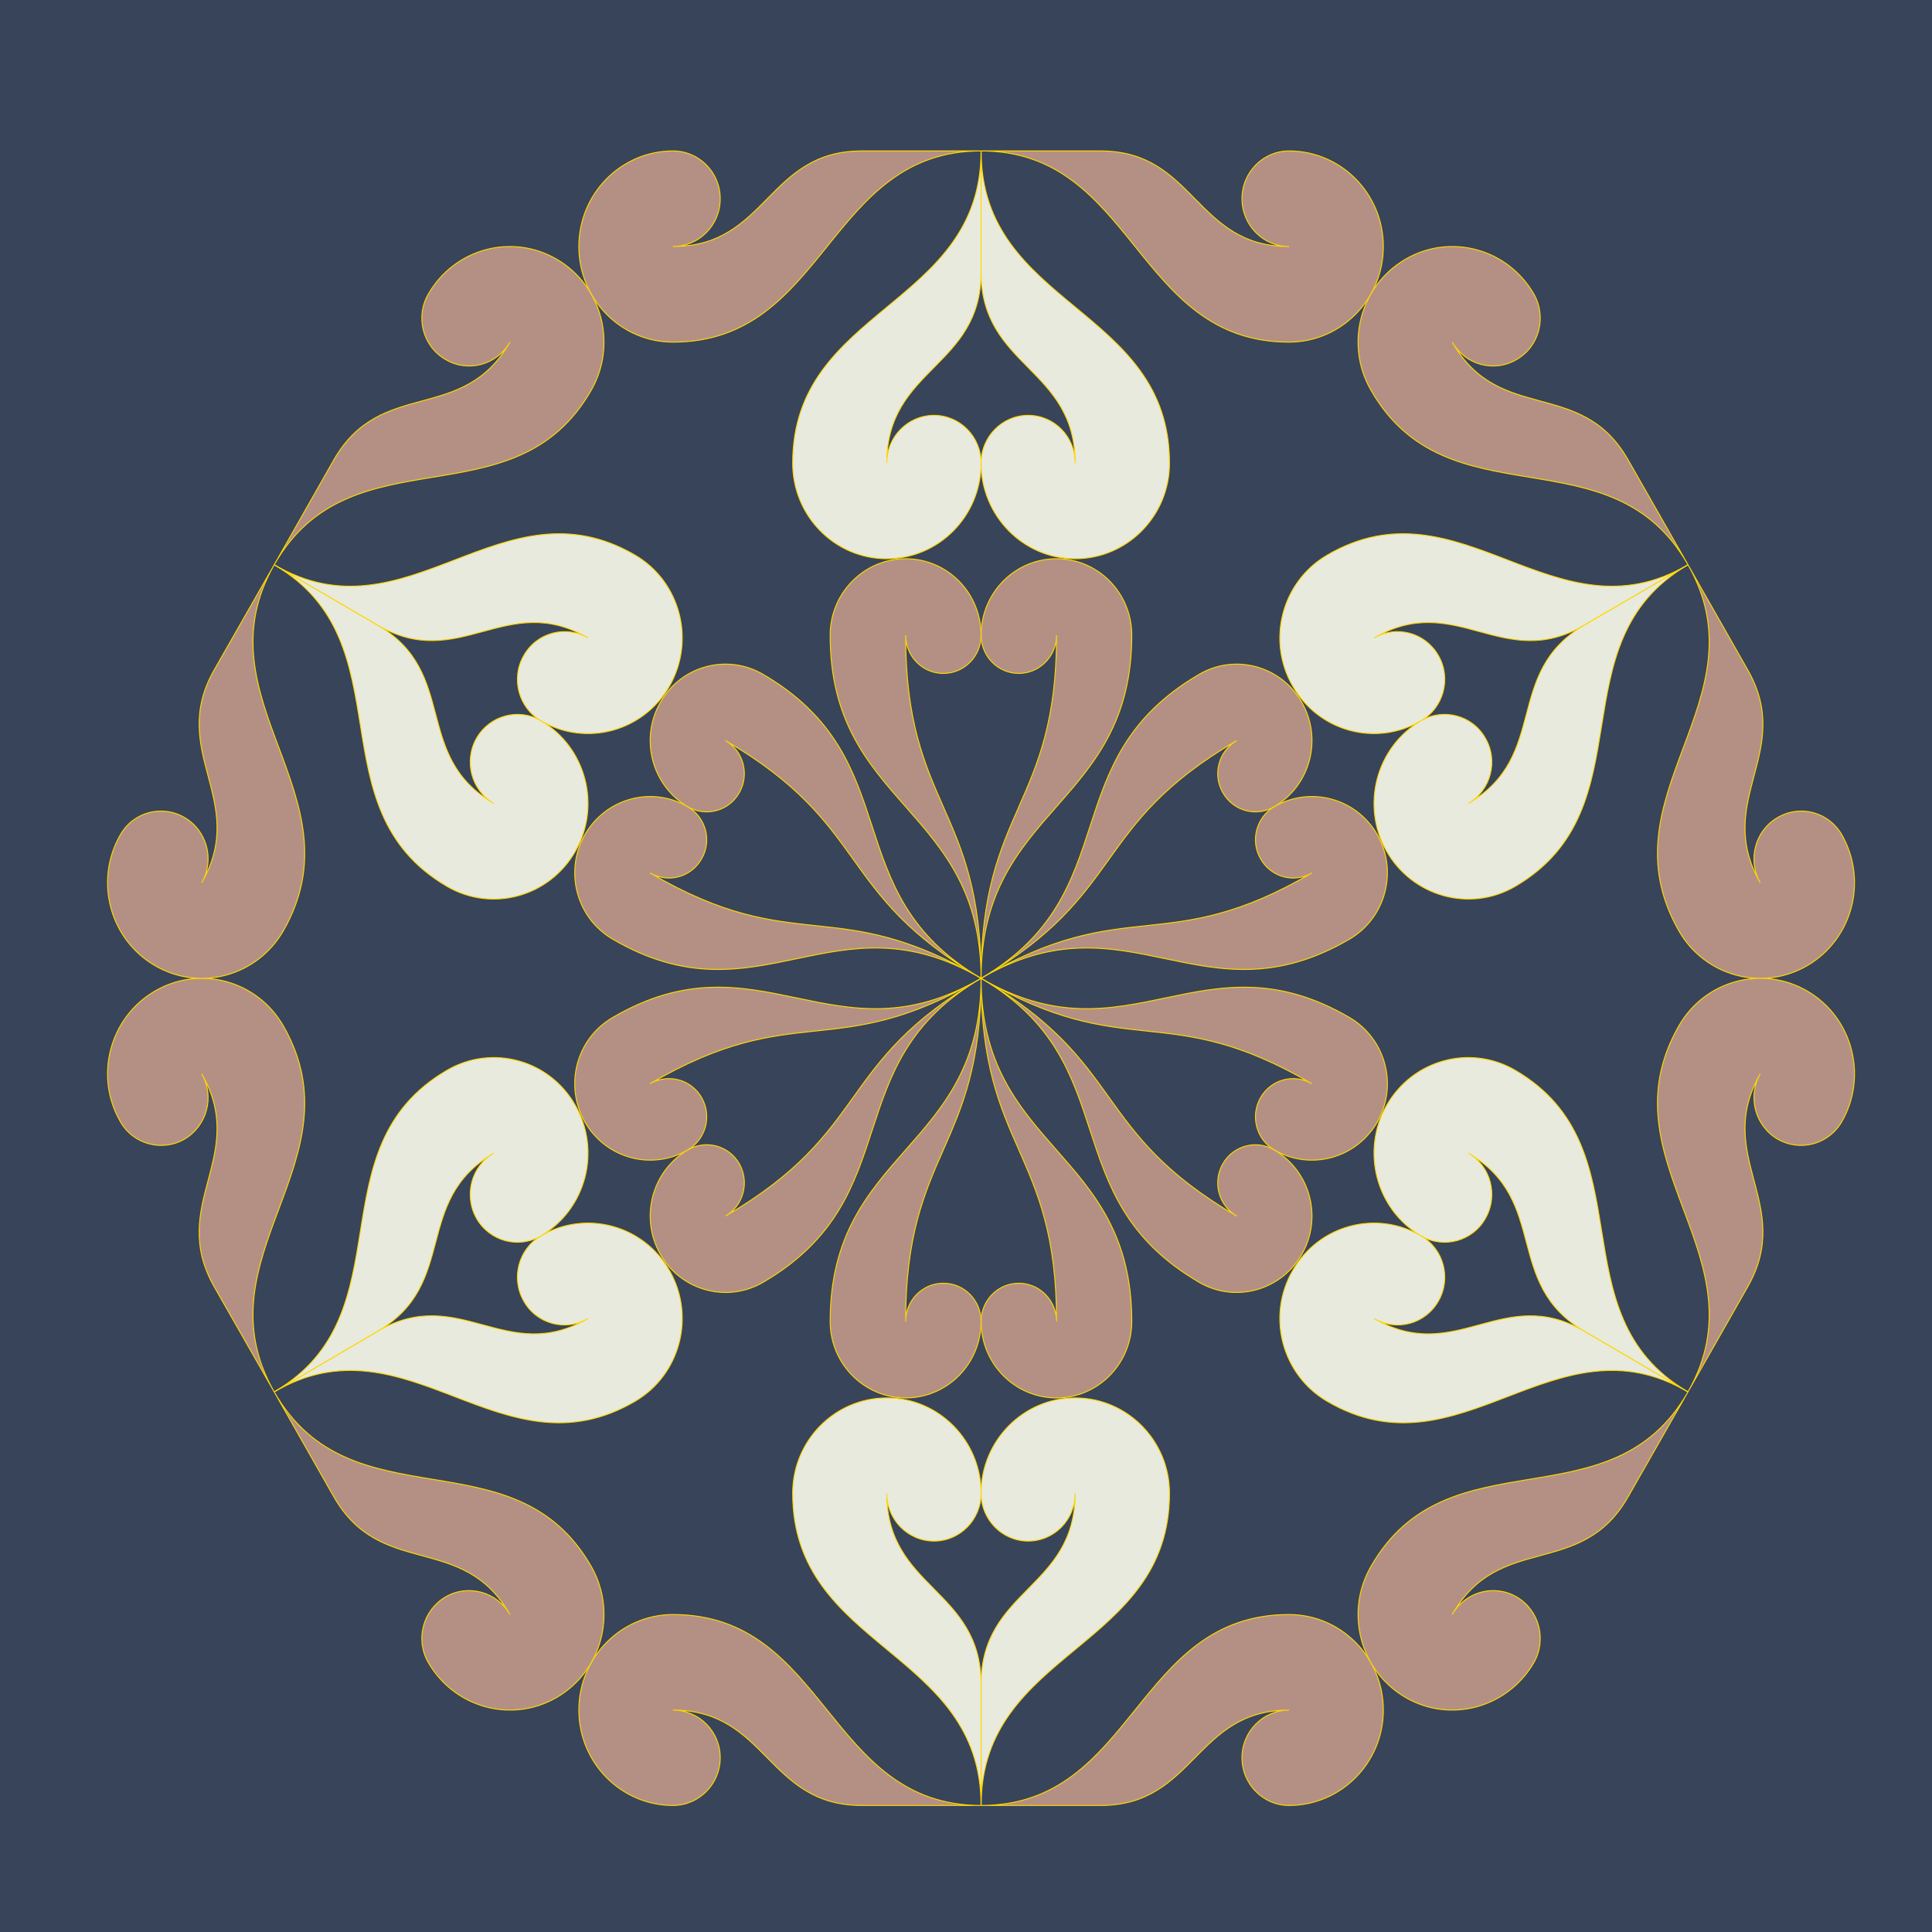
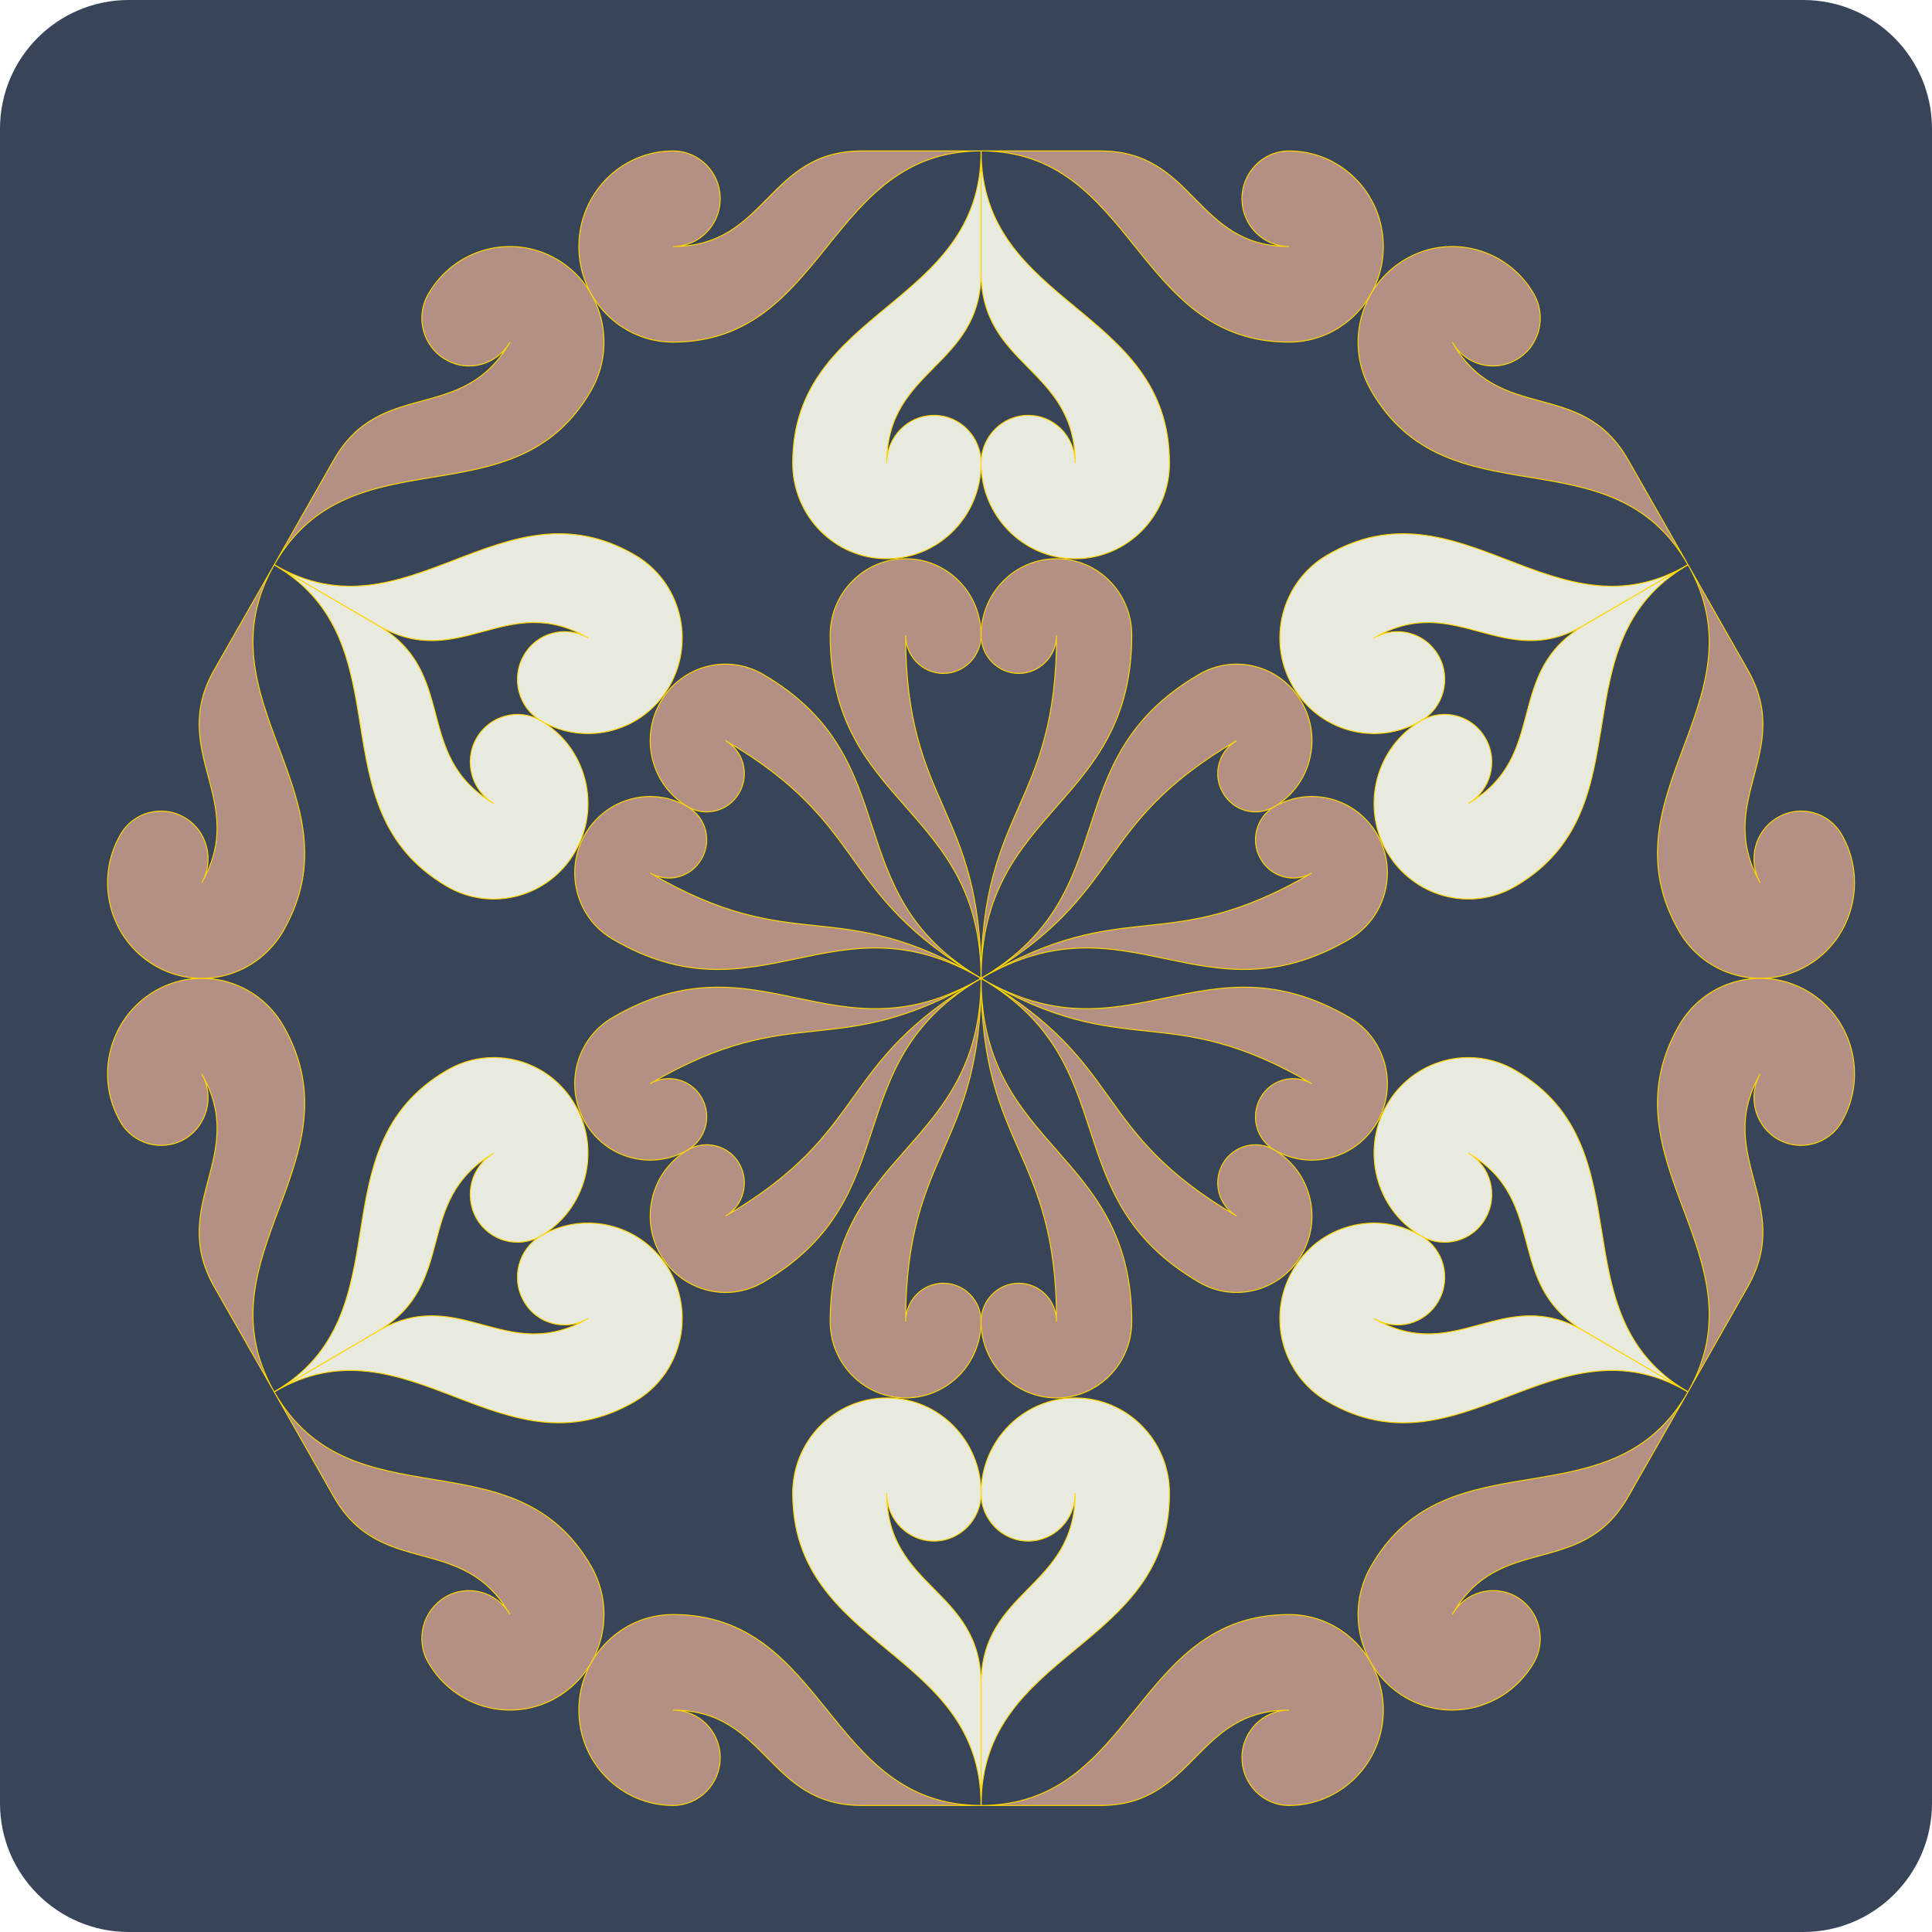
<svg xmlns="http://www.w3.org/2000/svg" width="30px" height="30px" viewBox="0 0 30 30" version="1.1">
  <g id="surface1">
-     <rect x="0" y="0" width="30" height="30" style="fill:rgb(21.961%,26.667%,35.294%);fill-opacity:1;stroke:none;" />
+     <rect x="0" y="0" width="30" height="30" rx="2" style="fill:rgb(21.961%,26.667%,35.294%);fill-opacity:1;stroke:none;" />
    <path style="fill-rule:nonzero;fill:rgb(70.588%,56.471%,51.765%);fill-opacity:1;stroke-width:0.1;stroke-linecap:butt;stroke-linejoin:miter;stroke:rgb(100%,84.314%,0%);stroke-opacity:1;stroke-miterlimit:4;" d="M 0.004 86.593 C 16.339 86.593 16.339 66.605 32.674 66.605 C 38.199 66.605 42.683 71.082 42.683 76.612 C 42.683 82.116 38.199 86.593 32.674 86.593 C 29.925 86.593 27.683 84.355 27.683 81.589 C 27.683 78.851 29.925 76.612 32.674 76.612 C 22.692 76.612 22.692 86.593 12.682 86.593 Z M 0.004 86.593 " transform="matrix(0.146351,0,0,0.148332,15.23375,15.19068)" />
    <path style="fill-rule:nonzero;fill:rgb(70.588%,56.471%,51.765%);fill-opacity:1;stroke-width:0.1;stroke-linecap:butt;stroke-linejoin:miter;stroke:rgb(100%,84.314%,0%);stroke-opacity:1;stroke-miterlimit:4;" d="M -0.004 86.593 C 16.331 86.593 16.331 66.605 32.692 66.605 C 38.19 66.605 42.675 71.082 42.675 76.612 C 42.675 82.116 38.19 86.593 32.692 86.593 C 29.916 86.593 27.674 84.355 27.674 81.589 C 27.674 78.851 29.916 76.612 32.692 76.612 C 22.683 76.612 22.683 86.593 12.674 86.593 Z M -0.004 86.593 " transform="matrix(-0.146351,0,0,0.148332,15.23375,15.19068)" />
    <path style="fill-rule:nonzero;fill:rgb(90.98%,91.765%,86.667%);fill-opacity:1;stroke-width:0.1;stroke-linecap:butt;stroke-linejoin:miter;stroke:rgb(100%,84.314%,0%);stroke-opacity:1;stroke-miterlimit:4;" d="M 0.01 86.598 C 16.337 86.598 16.337 66.607 32.691 66.607 C 38.195 66.607 42.672 71.091 42.672 76.616 C 42.672 82.114 38.195 86.598 32.691 86.598 C 29.926 86.598 27.687 84.356 27.687 81.607 C 27.687 78.831 29.926 76.616 32.691 76.616 C 22.684 76.616 22.684 86.598 12.677 86.598 Z M 0.01 86.598 " transform="matrix(0,-0.148332,-0.146351,0,27.90813,28.03658)" />
    <path style="fill-rule:nonzero;fill:rgb(90.98%,91.765%,86.667%);fill-opacity:1;stroke-width:0.1;stroke-linecap:butt;stroke-linejoin:miter;stroke:rgb(100%,84.314%,0%);stroke-opacity:1;stroke-miterlimit:4;" d="M 0.01 86.607 C 16.337 86.607 16.337 66.615 32.691 66.615 C 38.195 66.615 42.672 71.073 42.672 76.598 C 42.672 82.123 38.195 86.607 32.691 86.607 C 29.926 86.607 27.687 84.365 27.687 81.616 C 27.687 78.84 29.926 76.598 32.691 76.598 C 22.684 76.598 22.684 86.607 12.677 86.607 Z M 0.01 86.607 " transform="matrix(0.000000000000000009,-0.148332,0.146351,0.000000000000000009,2.559374,28.03658)" />
    <path style="fill-rule:nonzero;fill:rgb(70.588%,56.471%,51.765%);fill-opacity:1;stroke-width:0.1;stroke-linecap:butt;stroke-linejoin:miter;stroke:rgb(100%,84.314%,0%);stroke-opacity:1;stroke-miterlimit:4;" d="M 0.004 0.005 C 0.004 17.965 8.012 17.965 8.012 35.925 C 8.012 33.713 6.197 31.922 4.008 31.922 C 1.793 31.922 0.004 33.713 0.004 35.925 C 0.004 40.349 3.581 43.931 8.012 43.931 C 12.416 43.931 15.992 40.349 15.992 35.925 C 15.992 17.965 0.004 17.965 0.004 0.005 " transform="matrix(0.146351,0,0,0.148332,15.23375,15.19068)" />
    <path style="fill-rule:nonzero;fill:rgb(70.588%,56.471%,51.765%);fill-opacity:1;stroke-width:0.1;stroke-linecap:butt;stroke-linejoin:miter;stroke:rgb(100%,84.314%,0%);stroke-opacity:1;stroke-miterlimit:4;" d="M -0.004 0.005 C -0.004 17.965 8.003 17.965 8.003 35.925 C 8.003 33.713 6.215 31.922 3.999 31.922 C 1.784 31.922 -0.004 33.713 -0.004 35.925 C -0.004 40.349 3.572 43.931 8.003 43.931 C 12.407 43.931 16.01 40.349 16.01 35.925 C 16.01 17.965 -0.004 17.965 -0.004 0.005 " transform="matrix(-0.146351,0,0,0.148332,15.23375,15.19068)" />
    <path style="fill-rule:nonzero;fill:rgb(70.588%,56.471%,51.765%);fill-opacity:1;stroke-width:0.1;stroke-linecap:butt;stroke-linejoin:miter;stroke:rgb(100%,84.314%,0%);stroke-opacity:1;stroke-miterlimit:4;" d="M -0.001 86.599 C 16.33 86.597 16.348 66.605 32.678 66.602 C 38.204 66.618 42.681 71.083 42.687 76.603 C 42.692 82.123 38.2 86.587 32.684 86.607 C 29.914 86.611 27.682 84.367 27.675 81.589 C 27.677 78.847 29.918 76.597 32.688 76.593 C 22.675 76.607 22.685 86.598 12.672 86.612 Z M -0.001 86.599 " transform="matrix(0.0731756,0.128459,-0.126744,0.0741658,15.23375,15.19068)" />
    <path style="fill-rule:nonzero;fill:rgb(70.588%,56.471%,51.765%);fill-opacity:1;stroke-width:0.1;stroke-linecap:butt;stroke-linejoin:miter;stroke:rgb(100%,84.314%,0%);stroke-opacity:1;stroke-miterlimit:4;" d="M 0.001 86.599 C 16.331 86.601 16.337 66.596 32.667 66.599 C 38.206 66.606 42.676 71.083 42.67 76.603 C 42.665 82.123 38.201 86.611 32.685 86.591 C 29.929 86.61 27.687 84.36 27.672 81.595 C 27.693 78.84 29.925 76.596 32.671 76.613 C 22.682 76.586 22.686 86.6 12.687 86.61 Z M 0.001 86.599 " transform="matrix(-0.0731756,-0.128459,-0.126744,0.0741658,15.23375,15.19068)" />
    <path style="fill-rule:nonzero;fill:rgb(90.98%,91.765%,86.667%);fill-opacity:1;stroke-width:0.1;stroke-linecap:butt;stroke-linejoin:miter;stroke:rgb(100%,84.314%,0%);stroke-opacity:1;stroke-miterlimit:4;" d="M 0.004 86.603 C 16.336 86.6 16.34 66.589 32.686 66.609 C 38.207 66.614 42.671 71.091 42.674 76.594 C 42.689 82.119 38.189 86.603 32.669 86.597 C 29.927 86.599 27.683 84.367 27.687 81.598 C 27.668 78.842 29.918 76.6 32.696 76.608 C 22.682 76.612 22.691 86.611 12.677 86.615 Z M 0.004 86.603 " transform="matrix(0.126744,-0.0741658,-0.0731756,-0.128459,10.59461,32.73851)" />
    <path style="fill-rule:nonzero;fill:rgb(90.98%,91.765%,86.667%);fill-opacity:1;stroke-width:0.1;stroke-linecap:butt;stroke-linejoin:miter;stroke:rgb(100%,84.314%,0%);stroke-opacity:1;stroke-miterlimit:4;" d="M 0.004 86.602 C 16.336 86.605 16.332 66.594 32.688 66.61 C 38.208 66.604 42.685 71.075 42.67 76.6 C 42.677 82.139 38.189 86.602 32.669 86.608 C 29.927 86.606 27.677 84.365 27.673 81.595 C 27.693 78.839 29.914 76.594 32.679 76.609 C 22.665 76.605 22.691 86.595 12.677 86.591 Z M 0.004 86.602 " transform="matrix(0.126744,-0.0741658,0.0731756,0.128459,-2.07977,10.48875)" />
    <path style="fill-rule:nonzero;fill:rgb(70.588%,56.471%,51.765%);fill-opacity:1;stroke-width:0.1;stroke-linecap:butt;stroke-linejoin:miter;stroke:rgb(100%,84.314%,0%);stroke-opacity:1;stroke-miterlimit:4;" d="M 0.006 -0.001 C 0.003 17.965 8.003 17.961 7.999 35.927 C 8.002 33.709 6.202 31.93 3.99 31.917 C 1.8 31.916 0.003 33.714 -0 35.931 C 0.007 40.342 3.595 43.924 8.01 43.915 C 12.411 43.929 16.007 40.334 15.999 35.922 C 16.003 17.956 0.003 17.965 0.006 -0.001 " transform="matrix(0.0731756,0.128459,-0.126744,0.0741658,15.23375,15.19068)" />
    <path style="fill-rule:nonzero;fill:rgb(70.588%,56.471%,51.765%);fill-opacity:1;stroke-width:0.1;stroke-linecap:butt;stroke-linejoin:miter;stroke:rgb(100%,84.314%,0%);stroke-opacity:1;stroke-miterlimit:4;" d="M -0.006 -0.001 C -0.003 17.965 7.997 17.969 8 35.935 C 7.997 33.718 6.199 31.921 4.01 31.921 C 1.785 31.911 -0.003 33.714 0 35.931 C -0.007 40.342 3.576 43.914 7.99 43.923 C 12.428 43.92 15.993 40.351 15.987 35.916 C 15.997 17.973 -0.003 17.965 -0.006 -0.001 " transform="matrix(-0.0731756,-0.128459,-0.126744,0.0741658,15.23375,15.19068)" />
    <path style="fill-rule:nonzero;fill:rgb(70.588%,56.471%,51.765%);fill-opacity:1;stroke-width:0.1;stroke-linecap:butt;stroke-linejoin:miter;stroke:rgb(100%,84.314%,0%);stroke-opacity:1;stroke-miterlimit:4;" d="M 0.009 86.594 C 16.34 86.596 16.345 66.591 32.676 66.594 C 38.215 66.601 42.685 71.078 42.679 76.598 C 42.673 82.118 38.209 86.606 32.671 86.599 C 29.915 86.618 27.673 84.368 27.681 81.59 C 27.679 78.848 29.911 76.604 32.68 76.608 C 22.668 76.594 22.672 86.608 12.696 86.605 Z M 0.009 86.594 " transform="matrix(-0.0731756,0.128459,-0.126744,-0.0741658,15.23375,15.19068)" />
    <path style="fill-rule:nonzero;fill:rgb(70.588%,56.471%,51.765%);fill-opacity:1;stroke-width:0.1;stroke-linecap:butt;stroke-linejoin:miter;stroke:rgb(100%,84.314%,0%);stroke-opacity:1;stroke-miterlimit:4;" d="M -0.009 86.594 C 16.344 86.605 16.339 66.6 32.67 66.597 C 38.195 66.613 42.672 71.078 42.678 76.598 C 42.684 82.118 38.214 86.595 32.675 86.603 C 29.906 86.606 27.674 84.362 27.689 81.597 C 27.668 78.842 29.91 76.592 32.679 76.588 C 22.667 76.602 22.676 86.593 12.664 86.607 Z M -0.009 86.594 " transform="matrix(0.0731756,-0.128459,-0.126744,-0.0741658,15.23375,15.19068)" />
    <path style="fill-rule:nonzero;fill:rgb(90.98%,91.765%,86.667%);fill-opacity:1;stroke-width:0.1;stroke-linecap:butt;stroke-linejoin:miter;stroke:rgb(100%,84.314%,0%);stroke-opacity:1;stroke-miterlimit:4;" d="M 0.008 86.593 C 16.341 86.596 16.324 66.608 32.693 66.602 C 38.213 66.596 42.677 71.089 42.675 76.591 C 42.682 82.13 38.194 86.594 32.674 86.6 C 29.932 86.598 27.682 84.356 27.678 81.587 C 27.685 78.854 29.905 76.608 32.684 76.601 C 22.669 76.597 22.683 86.609 12.669 86.605 Z M 0.008 86.593 " transform="matrix(0.126744,0.0741658,0.0731756,-0.128459,-2.07977,19.8926)" />
    <path style="fill-rule:nonzero;fill:rgb(90.98%,91.765%,86.667%);fill-opacity:1;stroke-width:0.1;stroke-linecap:butt;stroke-linejoin:miter;stroke:rgb(100%,84.314%,0%);stroke-opacity:1;stroke-miterlimit:4;" d="M 0.008 86.612 C 16.341 86.609 16.345 66.597 32.678 66.594 C 38.198 66.6 42.663 71.077 42.679 76.603 C 42.694 82.128 38.194 86.611 32.674 86.605 C 29.932 86.607 27.675 84.353 27.692 81.606 C 27.673 78.85 29.923 76.608 32.688 76.593 C 22.673 76.597 22.683 86.596 12.669 86.6 Z M 0.008 86.612 " transform="matrix(0.126744,0.0741658,-0.0731756,0.128459,10.59461,-2.357149)" />
    <path style="fill-rule:nonzero;fill:rgb(70.588%,56.471%,51.765%);fill-opacity:1;stroke-width:0.1;stroke-linecap:butt;stroke-linejoin:miter;stroke:rgb(100%,84.314%,0%);stroke-opacity:1;stroke-miterlimit:4;" d="M 0.002 -0.006 C 0.006 17.96 8.005 17.964 8.009 35.93 C 8.006 33.713 6.208 31.916 3.996 31.929 C 1.793 31.906 0.006 33.709 0.009 35.926 C 0.002 40.338 3.584 43.909 7.999 43.919 C 12.413 43.928 16.001 40.346 15.995 35.911 C 16.005 17.968 0.006 17.96 0.002 -0.006 " transform="matrix(-0.0731756,0.128459,-0.126744,-0.0741658,15.23375,15.19068)" />
    <path style="fill-rule:nonzero;fill:rgb(70.588%,56.471%,51.765%);fill-opacity:1;stroke-width:0.1;stroke-linecap:butt;stroke-linejoin:miter;stroke:rgb(100%,84.314%,0%);stroke-opacity:1;stroke-miterlimit:4;" d="M -0.002 -0.006 C -0.006 17.96 7.994 17.956 7.991 35.922 C 7.994 33.705 6.193 31.925 4.004 31.925 C 1.792 31.911 -0.006 33.709 -0.009 35.926 C -0.002 40.338 3.586 43.919 8.001 43.91 C 12.425 43.937 15.998 40.329 15.991 35.918 C 15.994 17.951 -0.006 17.96 -0.002 -0.006 " transform="matrix(0.0731756,-0.128459,-0.126744,-0.0741658,15.23375,15.19068)" />
    <path style="fill-rule:nonzero;fill:rgb(70.588%,56.471%,51.765%);fill-opacity:1;stroke-width:0.1;stroke-linecap:butt;stroke-linejoin:miter;stroke:rgb(100%,84.314%,0%);stroke-opacity:1;stroke-miterlimit:4;" d="M -0.004 86.609 C 16.331 86.609 16.331 66.595 32.692 66.595 C 38.19 66.595 42.675 71.072 42.675 76.602 C 42.675 82.133 38.19 86.609 32.692 86.609 C 29.916 86.609 27.674 84.371 27.674 81.606 C 27.674 78.841 29.916 76.602 32.692 76.602 C 22.683 76.602 22.683 86.609 12.674 86.609 Z M -0.004 86.609 " transform="matrix(-0.146351,0,0,-0.148332,15.23375,15.19068)" />
    <path style="fill-rule:nonzero;fill:rgb(70.588%,56.471%,51.765%);fill-opacity:1;stroke-width:0.1;stroke-linecap:butt;stroke-linejoin:miter;stroke:rgb(100%,84.314%,0%);stroke-opacity:1;stroke-miterlimit:4;" d="M 0.004 86.609 C 16.339 86.609 16.339 66.595 32.674 66.595 C 38.199 66.595 42.683 71.072 42.683 76.602 C 42.683 82.133 38.199 86.609 32.674 86.609 C 29.925 86.609 27.683 84.371 27.683 81.606 C 27.683 78.841 29.925 76.602 32.674 76.602 C 22.692 76.602 22.692 86.609 12.682 86.609 Z M 0.004 86.609 " transform="matrix(0.146351,0,0,-0.148332,15.23375,15.19068)" />
    <path style="fill-rule:nonzero;fill:rgb(90.98%,91.765%,86.667%);fill-opacity:1;stroke-width:0.1;stroke-linecap:butt;stroke-linejoin:miter;stroke:rgb(100%,84.314%,0%);stroke-opacity:1;stroke-miterlimit:4;" d="M -0.007 86.607 C 16.347 86.607 16.347 66.615 32.674 66.615 C 38.205 66.615 42.681 71.073 42.681 76.598 C 42.681 82.123 38.205 86.607 32.674 86.607 C 29.909 86.607 27.671 84.365 27.671 81.616 C 27.671 78.84 29.909 76.598 32.674 76.598 C 22.667 76.598 22.667 86.607 12.686 86.607 Z M -0.007 86.607 " transform="matrix(0,0.148332,0.146351,0,2.559374,2.344778)" />
    <path style="fill-rule:nonzero;fill:rgb(90.98%,91.765%,86.667%);fill-opacity:1;stroke-width:0.1;stroke-linecap:butt;stroke-linejoin:miter;stroke:rgb(100%,84.314%,0%);stroke-opacity:1;stroke-miterlimit:4;" d="M -0.007 86.598 C 16.347 86.598 16.347 66.607 32.674 66.607 C 38.205 66.607 42.681 71.091 42.681 76.616 C 42.681 82.114 38.205 86.598 32.674 86.598 C 29.909 86.598 27.671 84.356 27.671 81.607 C 27.671 78.831 29.909 76.616 32.674 76.616 C 22.667 76.616 22.667 86.598 12.686 86.598 Z M -0.007 86.598 " transform="matrix(-0.000000000000000009,0.148332,-0.146351,-0.000000000000000009,27.90813,2.344778)" />
    <path style="fill-rule:nonzero;fill:rgb(70.588%,56.471%,51.765%);fill-opacity:1;stroke-width:0.1;stroke-linecap:butt;stroke-linejoin:miter;stroke:rgb(100%,84.314%,0%);stroke-opacity:1;stroke-miterlimit:4;" d="M -0.004 -0.005 C -0.004 17.955 8.003 17.955 8.003 35.915 C 8.003 33.703 6.215 31.913 3.999 31.913 C 1.784 31.913 -0.004 33.703 -0.004 35.915 C -0.004 40.34 3.572 43.921 8.003 43.921 C 12.407 43.921 16.01 40.34 16.01 35.915 C 16.01 17.955 -0.004 17.955 -0.004 -0.005 " transform="matrix(-0.146351,0,0,-0.148332,15.23375,15.19068)" />
    <path style="fill-rule:nonzero;fill:rgb(70.588%,56.471%,51.765%);fill-opacity:1;stroke-width:0.1;stroke-linecap:butt;stroke-linejoin:miter;stroke:rgb(100%,84.314%,0%);stroke-opacity:1;stroke-miterlimit:4;" d="M 0.004 -0.005 C 0.004 17.955 8.012 17.955 8.012 35.915 C 8.012 33.703 6.197 31.913 4.008 31.913 C 1.793 31.913 0.004 33.703 0.004 35.915 C 0.004 40.34 3.581 43.921 8.012 43.921 C 12.416 43.921 15.992 40.34 15.992 35.915 C 15.992 17.955 0.004 17.955 0.004 -0.005 " transform="matrix(0.146351,0,0,-0.148332,15.23375,15.19068)" />
    <path style="fill-rule:nonzero;fill:rgb(70.588%,56.471%,51.765%);fill-opacity:1;stroke-width:0.1;stroke-linecap:butt;stroke-linejoin:miter;stroke:rgb(100%,84.314%,0%);stroke-opacity:1;stroke-miterlimit:4;" d="M -0.013 86.602 C 16.34 86.612 16.335 66.607 32.666 66.605 C 38.204 66.597 42.668 71.085 42.674 76.605 C 42.68 82.125 38.21 86.602 32.671 86.61 C 29.915 86.591 27.67 84.37 27.685 81.605 C 27.677 78.826 29.906 76.6 32.675 76.596 C 22.676 76.586 22.672 86.6 12.673 86.591 Z M -0.013 86.602 " transform="matrix(-0.0731756,-0.128459,0.126744,-0.0741658,15.23375,15.19068)" />
    <path style="fill-rule:nonzero;fill:rgb(70.588%,56.471%,51.765%);fill-opacity:1;stroke-width:0.1;stroke-linecap:butt;stroke-linejoin:miter;stroke:rgb(100%,84.314%,0%);stroke-opacity:1;stroke-miterlimit:4;" d="M 0.013 86.602 C 16.344 86.604 16.349 66.599 32.68 66.601 C 38.206 66.585 42.689 71.086 42.683 76.606 C 42.677 82.126 38.2 86.591 32.675 86.606 C 29.906 86.603 27.677 84.376 27.685 81.597 C 27.67 78.832 29.915 76.611 32.671 76.592 C 22.672 76.602 22.676 86.616 12.687 86.589 Z M 0.013 86.602 " transform="matrix(0.0731756,0.128459,0.126744,-0.0741658,15.23375,15.19068)" />
    <path style="fill-rule:nonzero;fill:rgb(90.98%,91.765%,86.667%);fill-opacity:1;stroke-width:0.1;stroke-linecap:butt;stroke-linejoin:miter;stroke:rgb(100%,84.314%,0%);stroke-opacity:1;stroke-miterlimit:4;" d="M 0.001 86.616 C 16.334 86.613 16.338 66.602 32.671 66.599 C 38.191 66.604 42.679 71.068 42.671 76.607 C 42.687 82.132 38.21 86.602 32.69 86.596 C 29.925 86.612 27.668 84.357 27.685 81.61 C 27.688 78.841 29.915 76.613 32.68 76.598 C 22.666 76.602 22.676 86.6 12.685 86.591 Z M 0.001 86.616 " transform="matrix(-0.126744,0.0741658,0.0731756,0.128459,19.87289,-2.357149)" />
    <path style="fill-rule:nonzero;fill:rgb(90.98%,91.765%,86.667%);fill-opacity:1;stroke-width:0.1;stroke-linecap:butt;stroke-linejoin:miter;stroke:rgb(100%,84.314%,0%);stroke-opacity:1;stroke-miterlimit:4;" d="M 0.001 86.589 C 16.334 86.592 16.34 66.617 32.686 66.598 C 38.206 66.592 42.67 71.085 42.69 76.6 C 42.675 82.126 38.21 86.603 32.69 86.609 C 29.925 86.594 27.675 84.352 27.694 81.596 C 27.677 78.849 29.921 76.617 32.676 76.596 C 22.685 76.606 22.676 86.605 12.685 86.614 Z M 0.001 86.589 " transform="matrix(-0.126744,0.0741658,-0.0731756,-0.128459,32.54727,19.8926)" />
    <path style="fill-rule:nonzero;fill:rgb(70.588%,56.471%,51.765%);fill-opacity:1;stroke-width:0.1;stroke-linecap:butt;stroke-linejoin:miter;stroke:rgb(100%,84.314%,0%);stroke-opacity:1;stroke-miterlimit:4;" d="M -0.006 0.001 C -0.01 17.967 7.99 17.963 7.987 35.929 C 7.99 33.712 6.202 31.909 4 31.932 C 1.788 31.919 -0.01 33.716 0 35.91 C -0.006 40.345 3.582 43.927 7.997 43.917 C 12.434 43.921 15.994 40.336 15.987 35.925 C 15.99 17.959 -0.01 17.967 -0.006 0.001 " transform="matrix(-0.0731756,-0.128459,0.126744,-0.0741658,15.23375,15.19068)" />
    <path style="fill-rule:nonzero;fill:rgb(70.588%,56.471%,51.765%);fill-opacity:1;stroke-width:0.1;stroke-linecap:butt;stroke-linejoin:miter;stroke:rgb(100%,84.314%,0%);stroke-opacity:1;stroke-miterlimit:4;" d="M 0.006 0.001 C 0.01 17.967 7.996 17.949 8 35.915 C 8.01 33.72 6.212 31.923 4 31.937 C 1.798 31.914 0.01 33.716 -0 35.91 C 0.006 40.345 3.588 43.917 8.003 43.926 C 12.418 43.935 15.992 40.33 16 35.919 C 15.996 17.953 0.01 17.967 0.006 0.001 " transform="matrix(0.0731756,0.128459,0.126744,-0.0741658,15.23375,15.19068)" />
    <path style="fill-rule:nonzero;fill:rgb(70.588%,56.471%,51.765%);fill-opacity:1;stroke-width:0.1;stroke-linecap:butt;stroke-linejoin:miter;stroke:rgb(100%,84.314%,0%);stroke-opacity:1;stroke-miterlimit:4;" d="M 0.005 86.606 C 16.336 86.609 16.341 66.604 32.672 66.606 C 38.197 66.59 42.68 71.09 42.675 76.611 C 42.669 82.131 38.192 86.596 32.689 86.598 C 29.92 86.594 27.692 84.367 27.676 81.602 C 27.684 78.824 29.929 76.603 32.662 76.597 C 22.686 76.593 22.69 86.608 12.678 86.594 Z M 0.005 86.606 " transform="matrix(0.0731756,-0.128459,0.126744,0.0741658,15.23375,15.19068)" />
    <path style="fill-rule:nonzero;fill:rgb(70.588%,56.471%,51.765%);fill-opacity:1;stroke-width:0.1;stroke-linecap:butt;stroke-linejoin:miter;stroke:rgb(100%,84.314%,0%);stroke-opacity:1;stroke-miterlimit:4;" d="M -0.005 86.606 C 16.326 86.604 16.343 66.612 32.674 66.61 C 38.213 66.602 42.676 71.09 42.682 76.61 C 42.688 82.13 38.195 86.594 32.679 86.615 C 29.923 86.595 27.678 84.375 27.671 81.596 C 27.686 78.831 29.914 76.604 32.683 76.601 C 22.685 76.591 22.68 86.605 12.682 86.596 Z M -0.005 86.606 " transform="matrix(-0.0731756,0.128459,0.126744,0.0741658,15.23375,15.19068)" />
    <path style="fill-rule:nonzero;fill:rgb(90.98%,91.765%,86.667%);fill-opacity:1;stroke-width:0.1;stroke-linecap:butt;stroke-linejoin:miter;stroke:rgb(100%,84.314%,0%);stroke-opacity:1;stroke-miterlimit:4;" d="M -0.004 86.598 C 16.329 86.601 16.348 66.603 32.681 66.606 C 38.201 66.6 42.678 71.07 42.685 76.609 C 42.67 82.134 38.205 86.611 32.685 86.617 C 29.92 86.602 27.67 84.36 27.689 81.604 C 27.685 78.835 29.929 76.603 32.671 76.605 C 22.68 76.614 22.684 86.59 12.693 86.6 Z M -0.004 86.598 " transform="matrix(-0.126744,-0.0741658,-0.0731756,0.128459,32.54727,10.48875)" />
    <path style="fill-rule:nonzero;fill:rgb(90.98%,91.765%,86.667%);fill-opacity:1;stroke-width:0.1;stroke-linecap:butt;stroke-linejoin:miter;stroke:rgb(100%,84.314%,0%);stroke-opacity:1;stroke-miterlimit:4;" d="M -0.004 86.607 C 16.329 86.604 16.333 66.593 32.679 66.613 C 38.199 66.619 42.687 71.082 42.666 76.598 C 42.682 82.124 38.205 86.594 32.685 86.588 C 29.92 86.603 27.676 84.371 27.68 81.602 C 27.683 78.833 29.91 76.604 32.689 76.612 C 22.674 76.616 22.684 86.615 12.693 86.605 Z M -0.004 86.607 " transform="matrix(-0.126744,-0.0741658,0.0731756,-0.128459,19.87289,32.73851)" />
    <path style="fill-rule:nonzero;fill:rgb(70.588%,56.471%,51.765%);fill-opacity:1;stroke-width:0.1;stroke-linecap:butt;stroke-linejoin:miter;stroke:rgb(100%,84.314%,0%);stroke-opacity:1;stroke-miterlimit:4;" d="M -0.002 0.006 C 0.001 17.972 7.988 17.953 7.991 35.92 C 8.002 33.725 6.204 31.928 4.014 31.928 C 1.789 31.919 0.002 33.721 -0.009 35.915 C -0.003 40.35 3.58 43.922 7.995 43.931 C 12.432 43.927 15.984 40.335 15.991 35.924 C 15.988 17.958 0.001 17.972 -0.002 0.006 " transform="matrix(0.0731756,-0.128459,0.126744,0.0741658,15.23375,15.19068)" />
    <path style="fill-rule:nonzero;fill:rgb(70.588%,56.471%,51.765%);fill-opacity:1;stroke-width:0.1;stroke-linecap:butt;stroke-linejoin:miter;stroke:rgb(100%,84.314%,0%);stroke-opacity:1;stroke-miterlimit:4;" d="M 0.002 0.006 C -0.001 17.972 7.999 17.968 7.995 35.934 C 7.998 33.717 6.211 31.914 3.985 31.924 C 1.796 31.924 -0.002 33.721 0.009 35.915 C 0.003 40.35 3.591 43.932 8.005 43.922 C 12.42 43.913 16.002 40.341 15.995 35.93 C 15.998 17.964 -0.001 17.972 0.002 0.006 " transform="matrix(-0.0731756,0.128459,0.126744,0.0741658,15.23375,15.19068)" />
  </g>
</svg>
